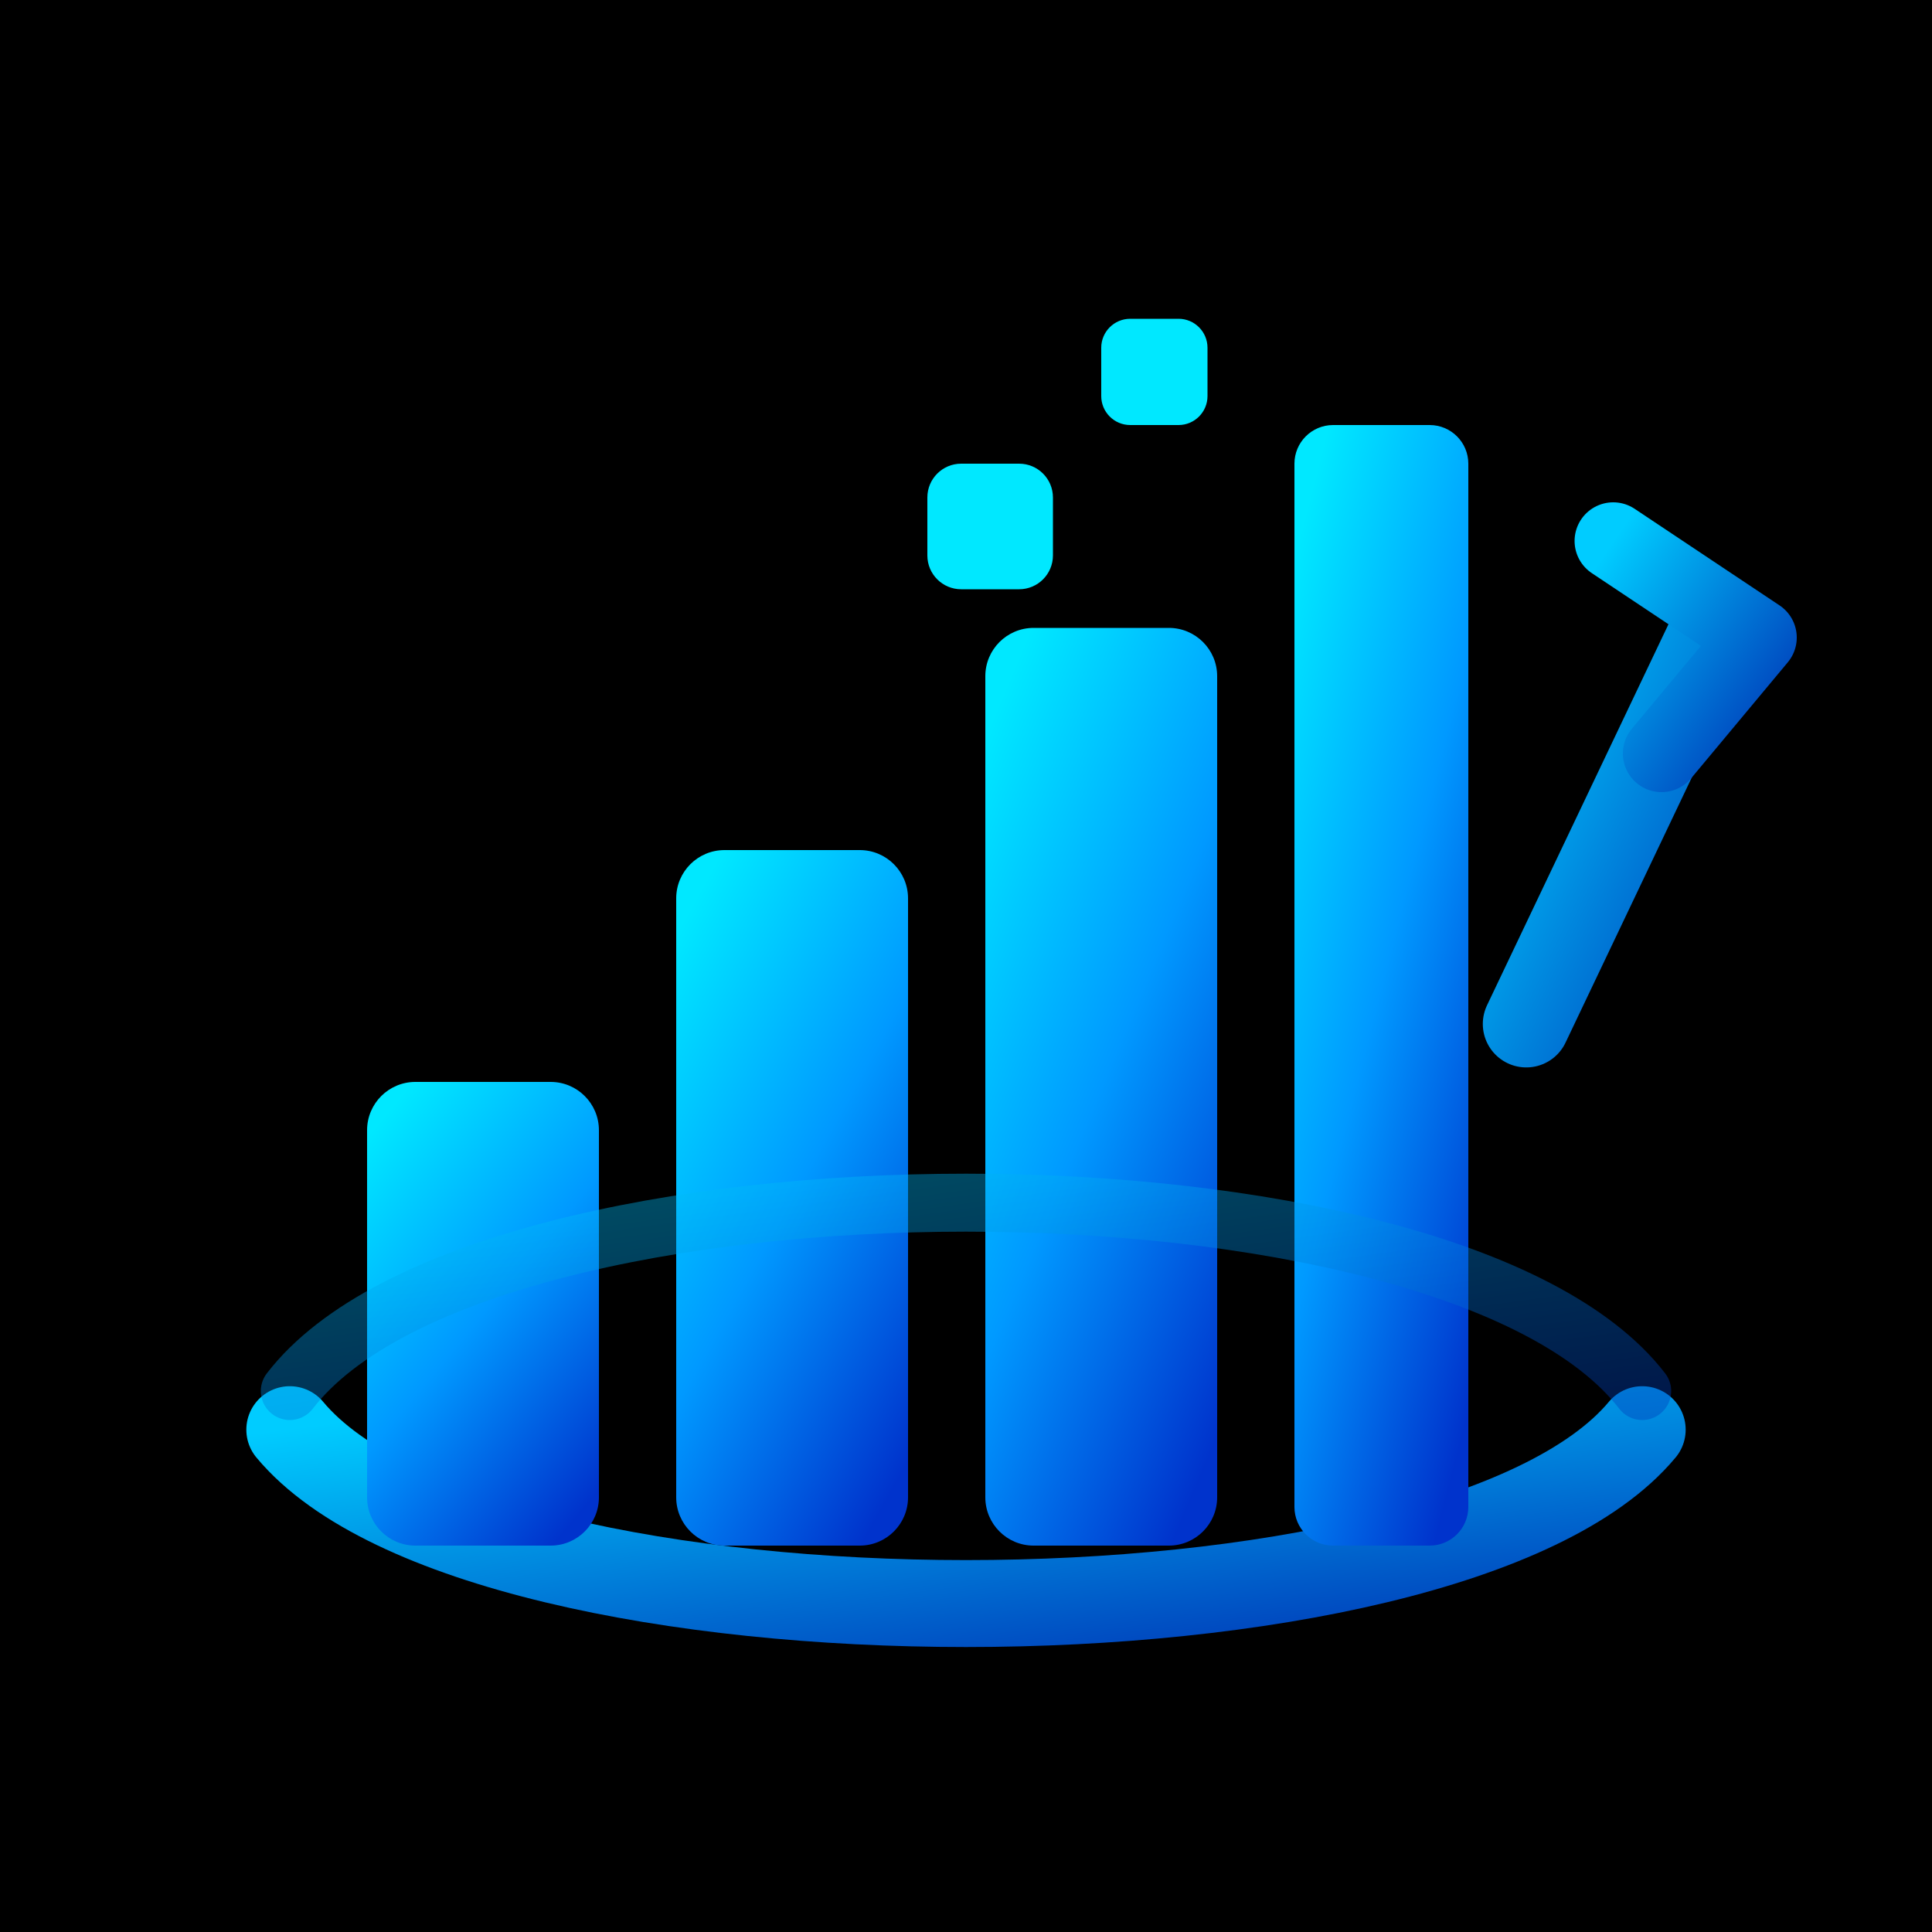
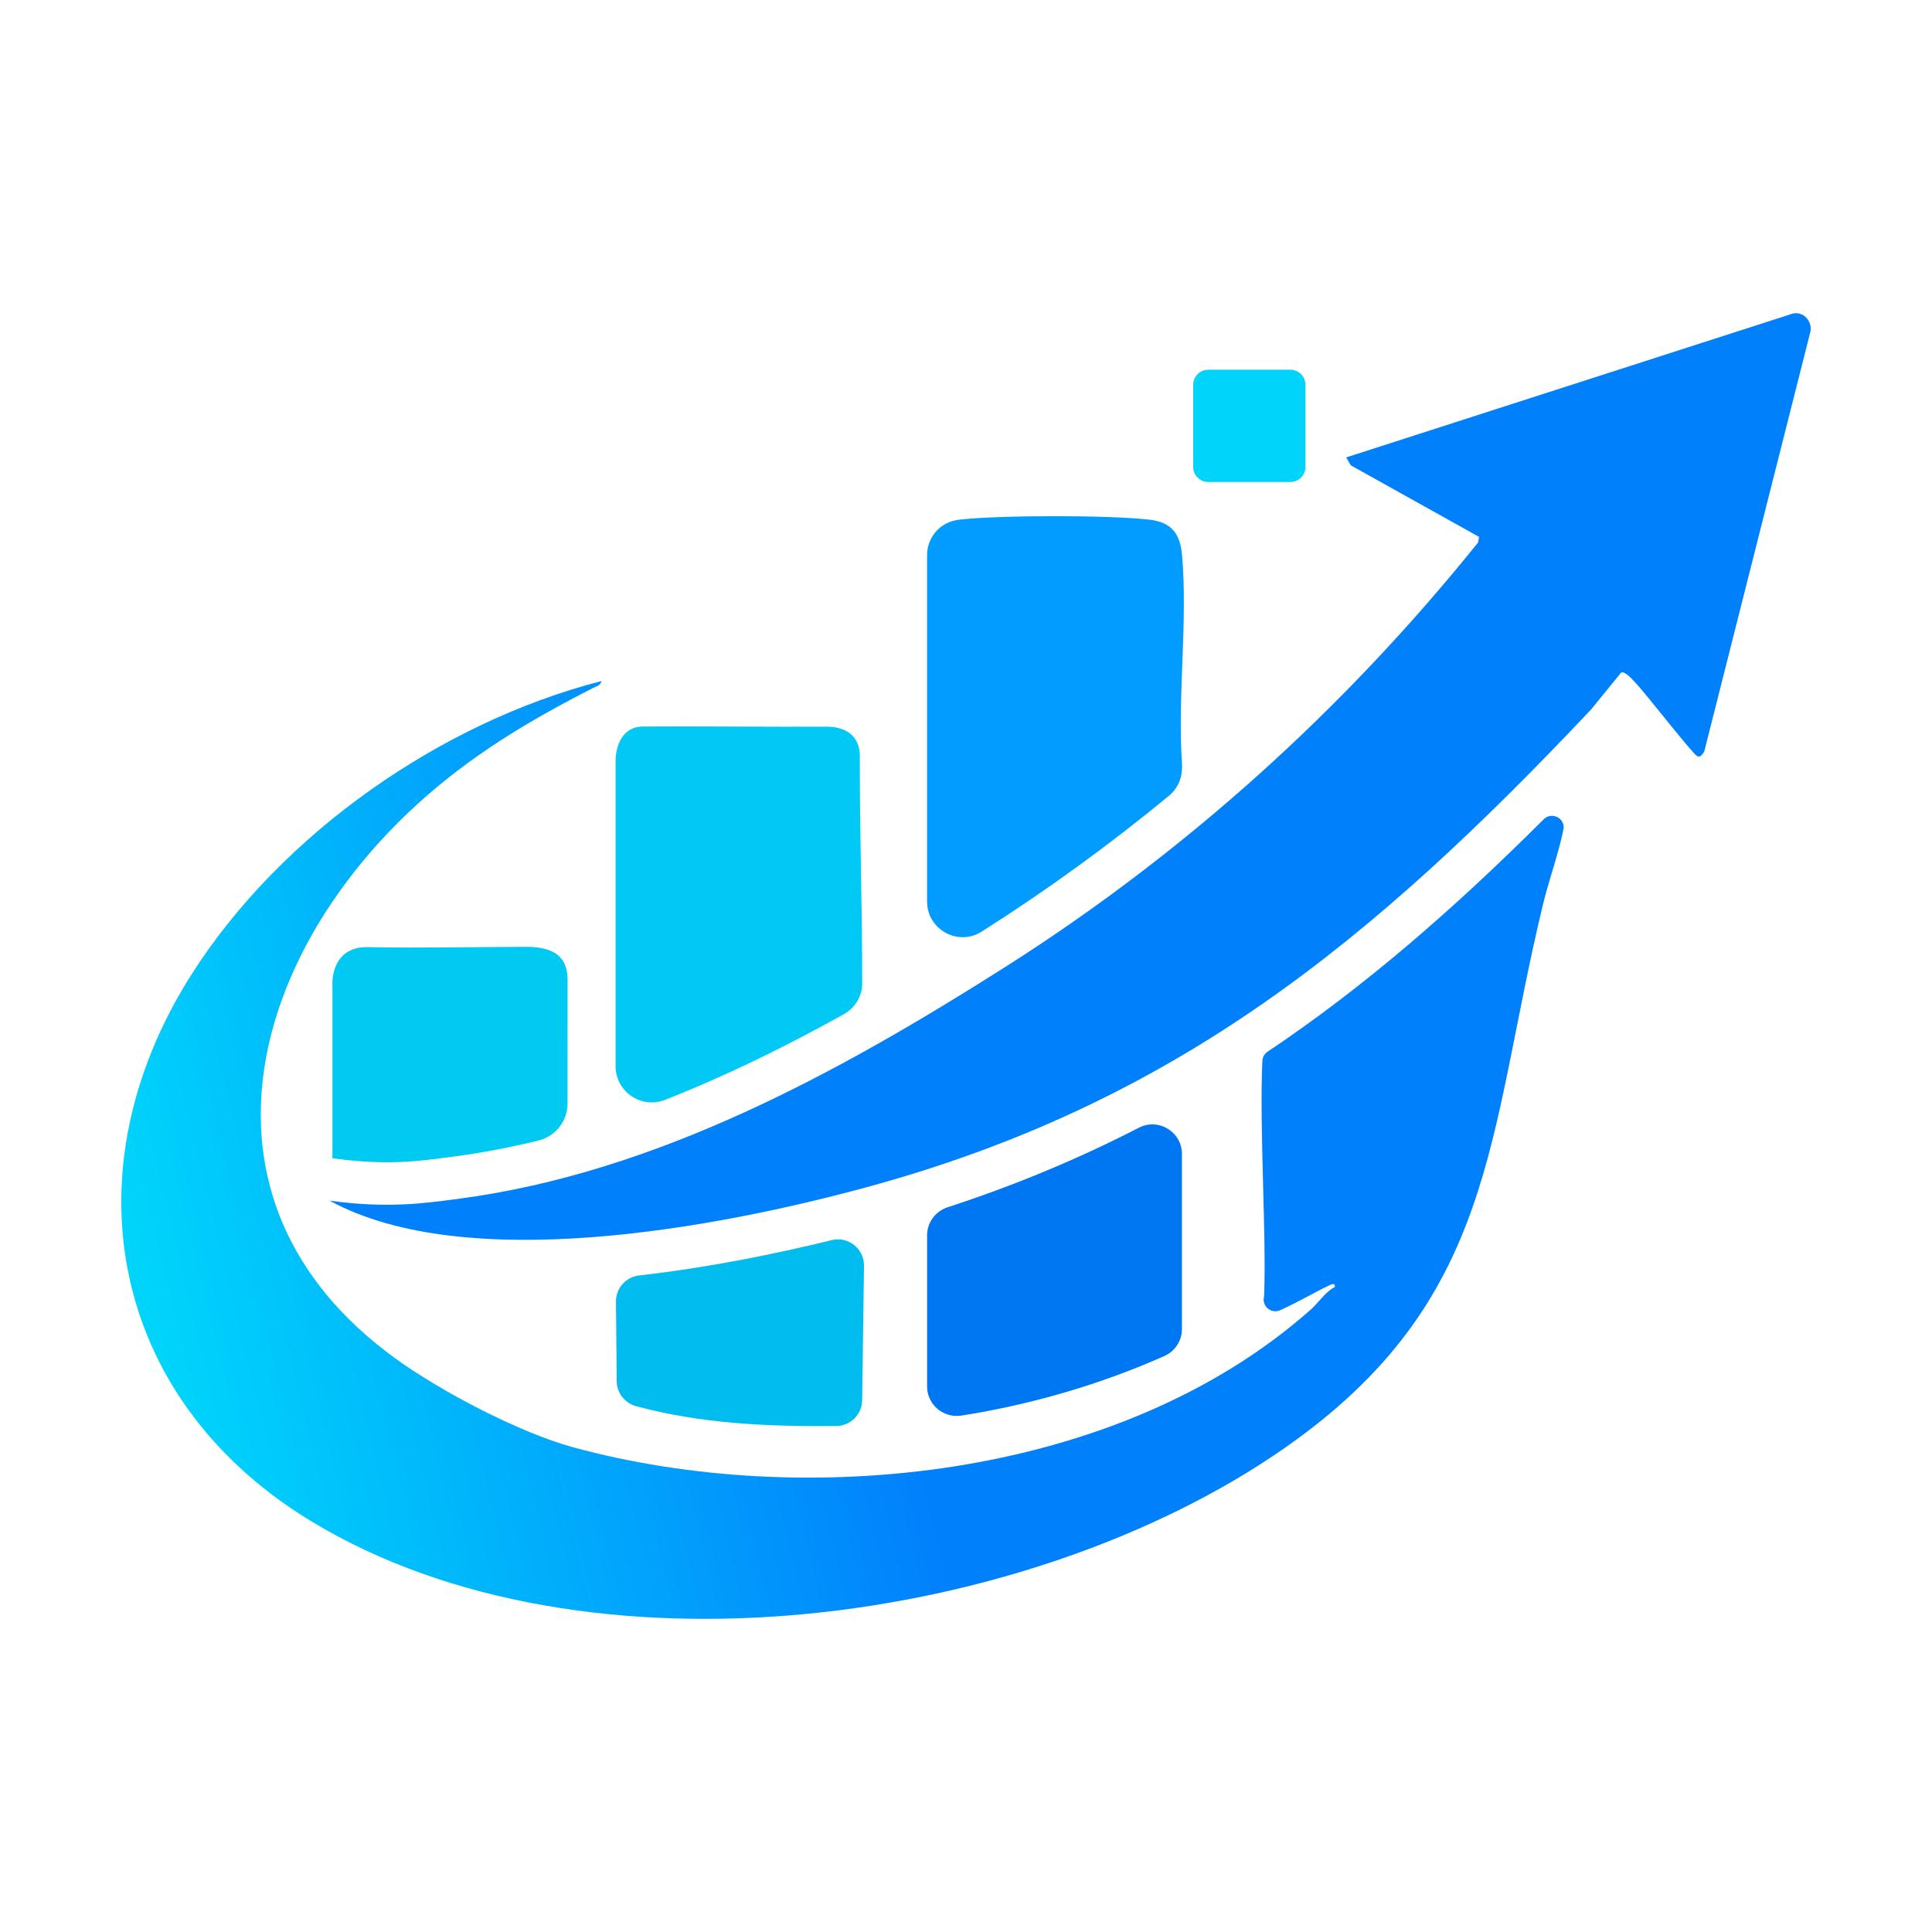
- <svg xmlns="http://www.w3.org/2000/svg" viewBox="0 0 200 200">
+ <svg xmlns="http://www.w3.org/2000/svg" id="Camada_1" data-name="Camada 1" viewBox="0 0 1024 1024">
  <defs>
-     <linearGradient id="bars" x1="20%" y1="0%" x2="80%" y2="100%">
-       <stop offset="0%" stop-color="#00E8FF" />
-       <stop offset="50%" stop-color="#0099FF" />
-       <stop offset="100%" stop-color="#0033CC" />
-     </linearGradient>
-     <linearGradient id="orb" x1="0%" y1="0%" x2="100%" y2="100%">
-       <stop offset="0%" stop-color="#00CCFF" />
-       <stop offset="100%" stop-color="#003FBB" />
+     <style>
+       .cls-1 {
+         fill: #0077f2;
+       }
+ 
+       .cls-2 {
+         fill: url(#Gradiente_sem_nome_13);
+       }
+ 
+       .cls-3 {
+         fill: #009cff;
+       }
+ 
+       .cls-4 {
+         fill: #00c9f2;
+       }
+ 
+       .cls-5 {
+         fill: #00d4fb;
+       }
+ 
+       .cls-6 {
+         fill: #00c9f5;
+       }
+ 
+       .cls-7 {
+         fill: #0180fc;
+       }
+ 
+       .cls-8 {
+         fill: #00bcef;
+       }
+     </style>
+     <linearGradient id="Gradiente_sem_nome_13" data-name="Gradiente sem nome 13" x1="77.71" y1="682.05" x2="860.11" y2="494.26" gradientUnits="userSpaceOnUse">
+       <stop offset="0" stop-color="#00d4fb" />
+       <stop offset=".47" stop-color="#0180fc" />
    </linearGradient>
  </defs>
-   <rect width="200" height="200" fill="#000" />
-   <path d="M30,148 C50,172 150,172 170,148" stroke="url(#orb)" stroke-width="9" fill="none" stroke-linecap="round" />
-   <rect x="38" y="112" width="24" height="48" rx="5" fill="url(#bars)" />
-   <rect x="70" y="88" width="24" height="72" rx="5" fill="url(#bars)" />
-   <rect x="102" y="65" width="24" height="95" rx="5" fill="url(#bars)" />
-   <rect x="134" y="44" width="18" height="116" rx="4" fill="url(#bars)" />
-   <path d="M30,144 C50,118 150,118 170,144" stroke="url(#orb)" stroke-width="6" fill="none" stroke-linecap="round" opacity="0.4" />
-   <rect x="96" y="48" width="13" height="13" rx="3.5" fill="#00E8FF" />
-   <rect x="114" y="33" width="11" height="11" rx="3" fill="#00E8FF" />
-   <line x1="158" y1="106" x2="178" y2="64" stroke="url(#orb)" stroke-width="9" stroke-linecap="round" />
-   <path d="M167,56 L182,66 L172,78" stroke="url(#orb)" stroke-width="8" fill="none" stroke-linecap="round" stroke-linejoin="round" />
+   <path class="cls-3" d="M626.51,406.22l-.05,1.56c-.17,5.4-2.63,10.48-6.8,13.92-31.55,26.02-64.61,50.01-99.06,71.89-.1.06-.19.12-.29.18-12.55,7.96-28.95-1.09-28.95-15.95v-183.55c0-8.44,5.58-15.94,13.72-18.16,1.26-.34,2.47-.58,3.54-.7,21.55-2.42,79.05-2.45,100.56.02,11.68,1.34,16.31,7.35,17.32,18.7,3.1,35.15-2.43,74.64-.03,110.34.04.58.05,1.17.03,1.75Z" />
+   <path class="cls-2" d="M818.2,434.23c4.11-4.1,11.19-.79,10.53,4.98,0,.08-.02.14-.03.19-2.58,12.86-7.74,26.97-10.93,40.12-29.58,122.62-24.4,209.48-136.83,287.91-135.62,94.63-370.18,127.11-515.73,39.02-77.9-47.14-111.43-124.23-98.04-203.07.26-1.46.53-2.91.8-4.37,5.37-28.04,16.69-56.24,34.04-83.33,47.44-74.07,131.85-132.86,216.76-154.7-.38,2.31-2.79,2.82-4.53,3.71-34.05,17.38-64.55,35.59-93.05,61.54-55.44,50.52-89.56,118.61-81.92,182.55,1.61,13.48,5.07,26.78,10.6,39.7,10.99,25.71,30.11,49.89,58.86,70.92,25.09,18.36,67.01,40.04,94.98,47.67,121.93,33.27,288.69,17.79,390.99-72.94,4.37-3.86,7.77-9.5,12.79-11.98.27-2.99-2.72-.89-4.07-.32-3.31,1.39-15.74,8.47-24.89,12.61-4.45,2.01-9.42-1.67-8.68-6.5.1-.65.17-1.31.19-1.97,1.17-33.39-2.55-86.64-.97-123.67.08-1.96,1.11-3.74,2.74-4.84,51.46-34.48,98.66-75.62,146.4-123.24Z" />
+   <path class="cls-6" d="M447.08,537.66c-30.21,16.78-61.89,32.44-94.66,45.31-12.57,4.93-26.15-4.41-26.15-17.91v-161.54c0-7.71,3.35-18.36,14.35-18.44,28.58-.21,67.94.23,97.07.08,15.79-.08,18.02,10.15,18.02,15.21,0,50.19,1.28,75.98,1.28,121.01,0,6.8-3.96,12.98-9.91,16.28Z" />
+   <path class="cls-1" d="M626.45,611.64v92.75c0,6.16-3.6,11.78-9.23,14.29-33.76,15.03-70.87,25.87-107.7,31.61-9.53,1.48-18.15-5.83-18.15-15.47v-80.02c0-6.77,4.36-12.77,10.8-14.88,36.41-11.9,69.95-25.98,101.49-42.22,10.41-5.36,22.79,2.23,22.79,13.94Z" />
+   <path class="cls-4" d="M300.83,522.24c0,13.21-.02,39.49-.03,62.69,0,9.26-6.32,17.33-15.31,19.54-14.88,3.65-29.91,6.55-45.08,8.55l-2.31.3c-16.43,2.19-33.41,4.44-60.35.75l-1.56-.21v-93.16c0-.92,0-19.06,18.7-18.7,29.35.56,55.57-.11,84.27-.15,22.68-.04,21.68,13.7,21.68,20.4Z" />
+   <path class="cls-8" d="M457.94,670.89l-.98,71.3c-.1,7.52-6.2,13.56-13.72,13.63-35.67.34-71.78-1.15-106.13-10.54-5.98-1.64-10.18-7.02-10.24-13.22l-.4-42.19c-.07-7.09,5.25-13.05,12.29-13.85,36.83-4.19,72.44-11.45,102.09-18.73,8.78-2.15,17.21,4.57,17.09,13.61Z" />
+   <path class="cls-7" d="M859.17,356.54l-15.83,19.46c-115.94,122.84-220.39,208.87-384.82,253.47-76.97,20.88-211.05,46.6-283.83,6.91,31.31,4.29,51.2,1.26,68.66-1.04,104.31-13.77,201.31-66.87,289.32-122.74,95.66-60.73,179.82-136.83,250.75-225.08l.53-2.95-67.95-37.9-2.5-4.23,236.83-76.28c6.11-1.24,10.76,4.89,8.99,10.55l-56.06,221.7c-.98,1.2-1.74,3.2-3.65,2.4-2.31-.97-27.24-33.11-32.25-38.34-1.3-1.36-6.19-7.26-8.18-5.91Z" />
+   <rect class="cls-5" x="632.41" y="195.96" width="59.52" height="59.52" rx="8.03" ry="8.03" />
</svg>
